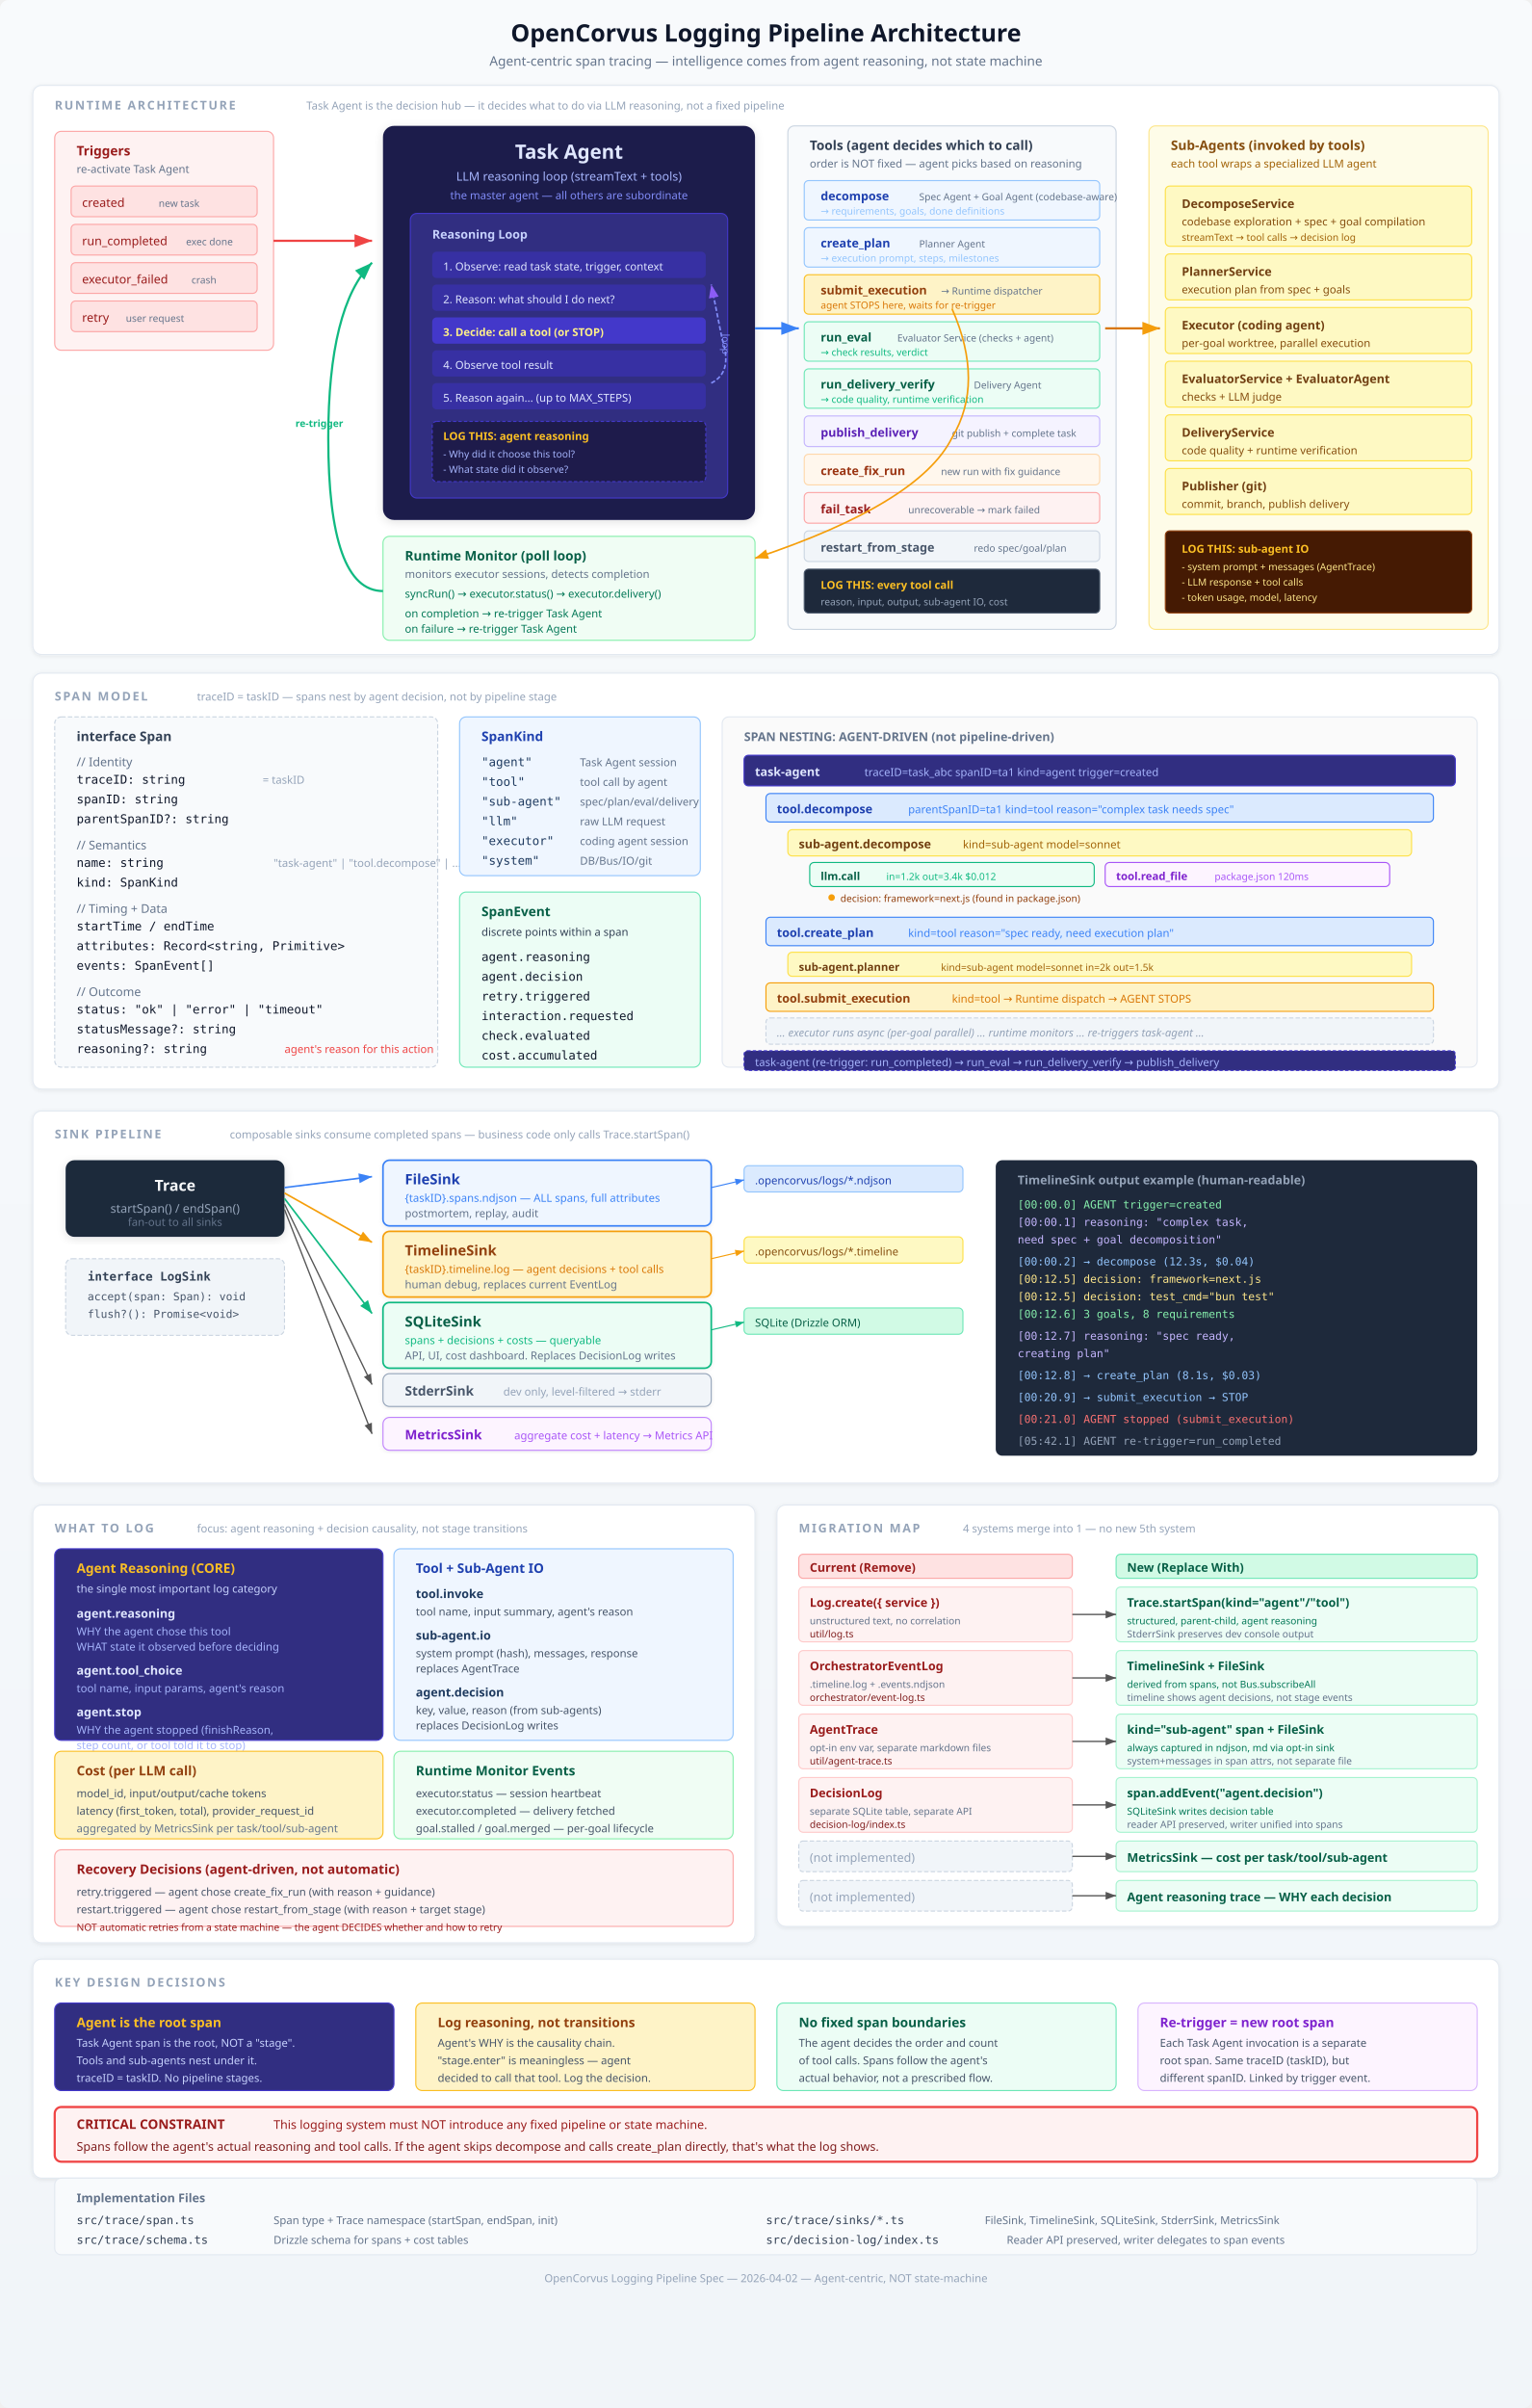
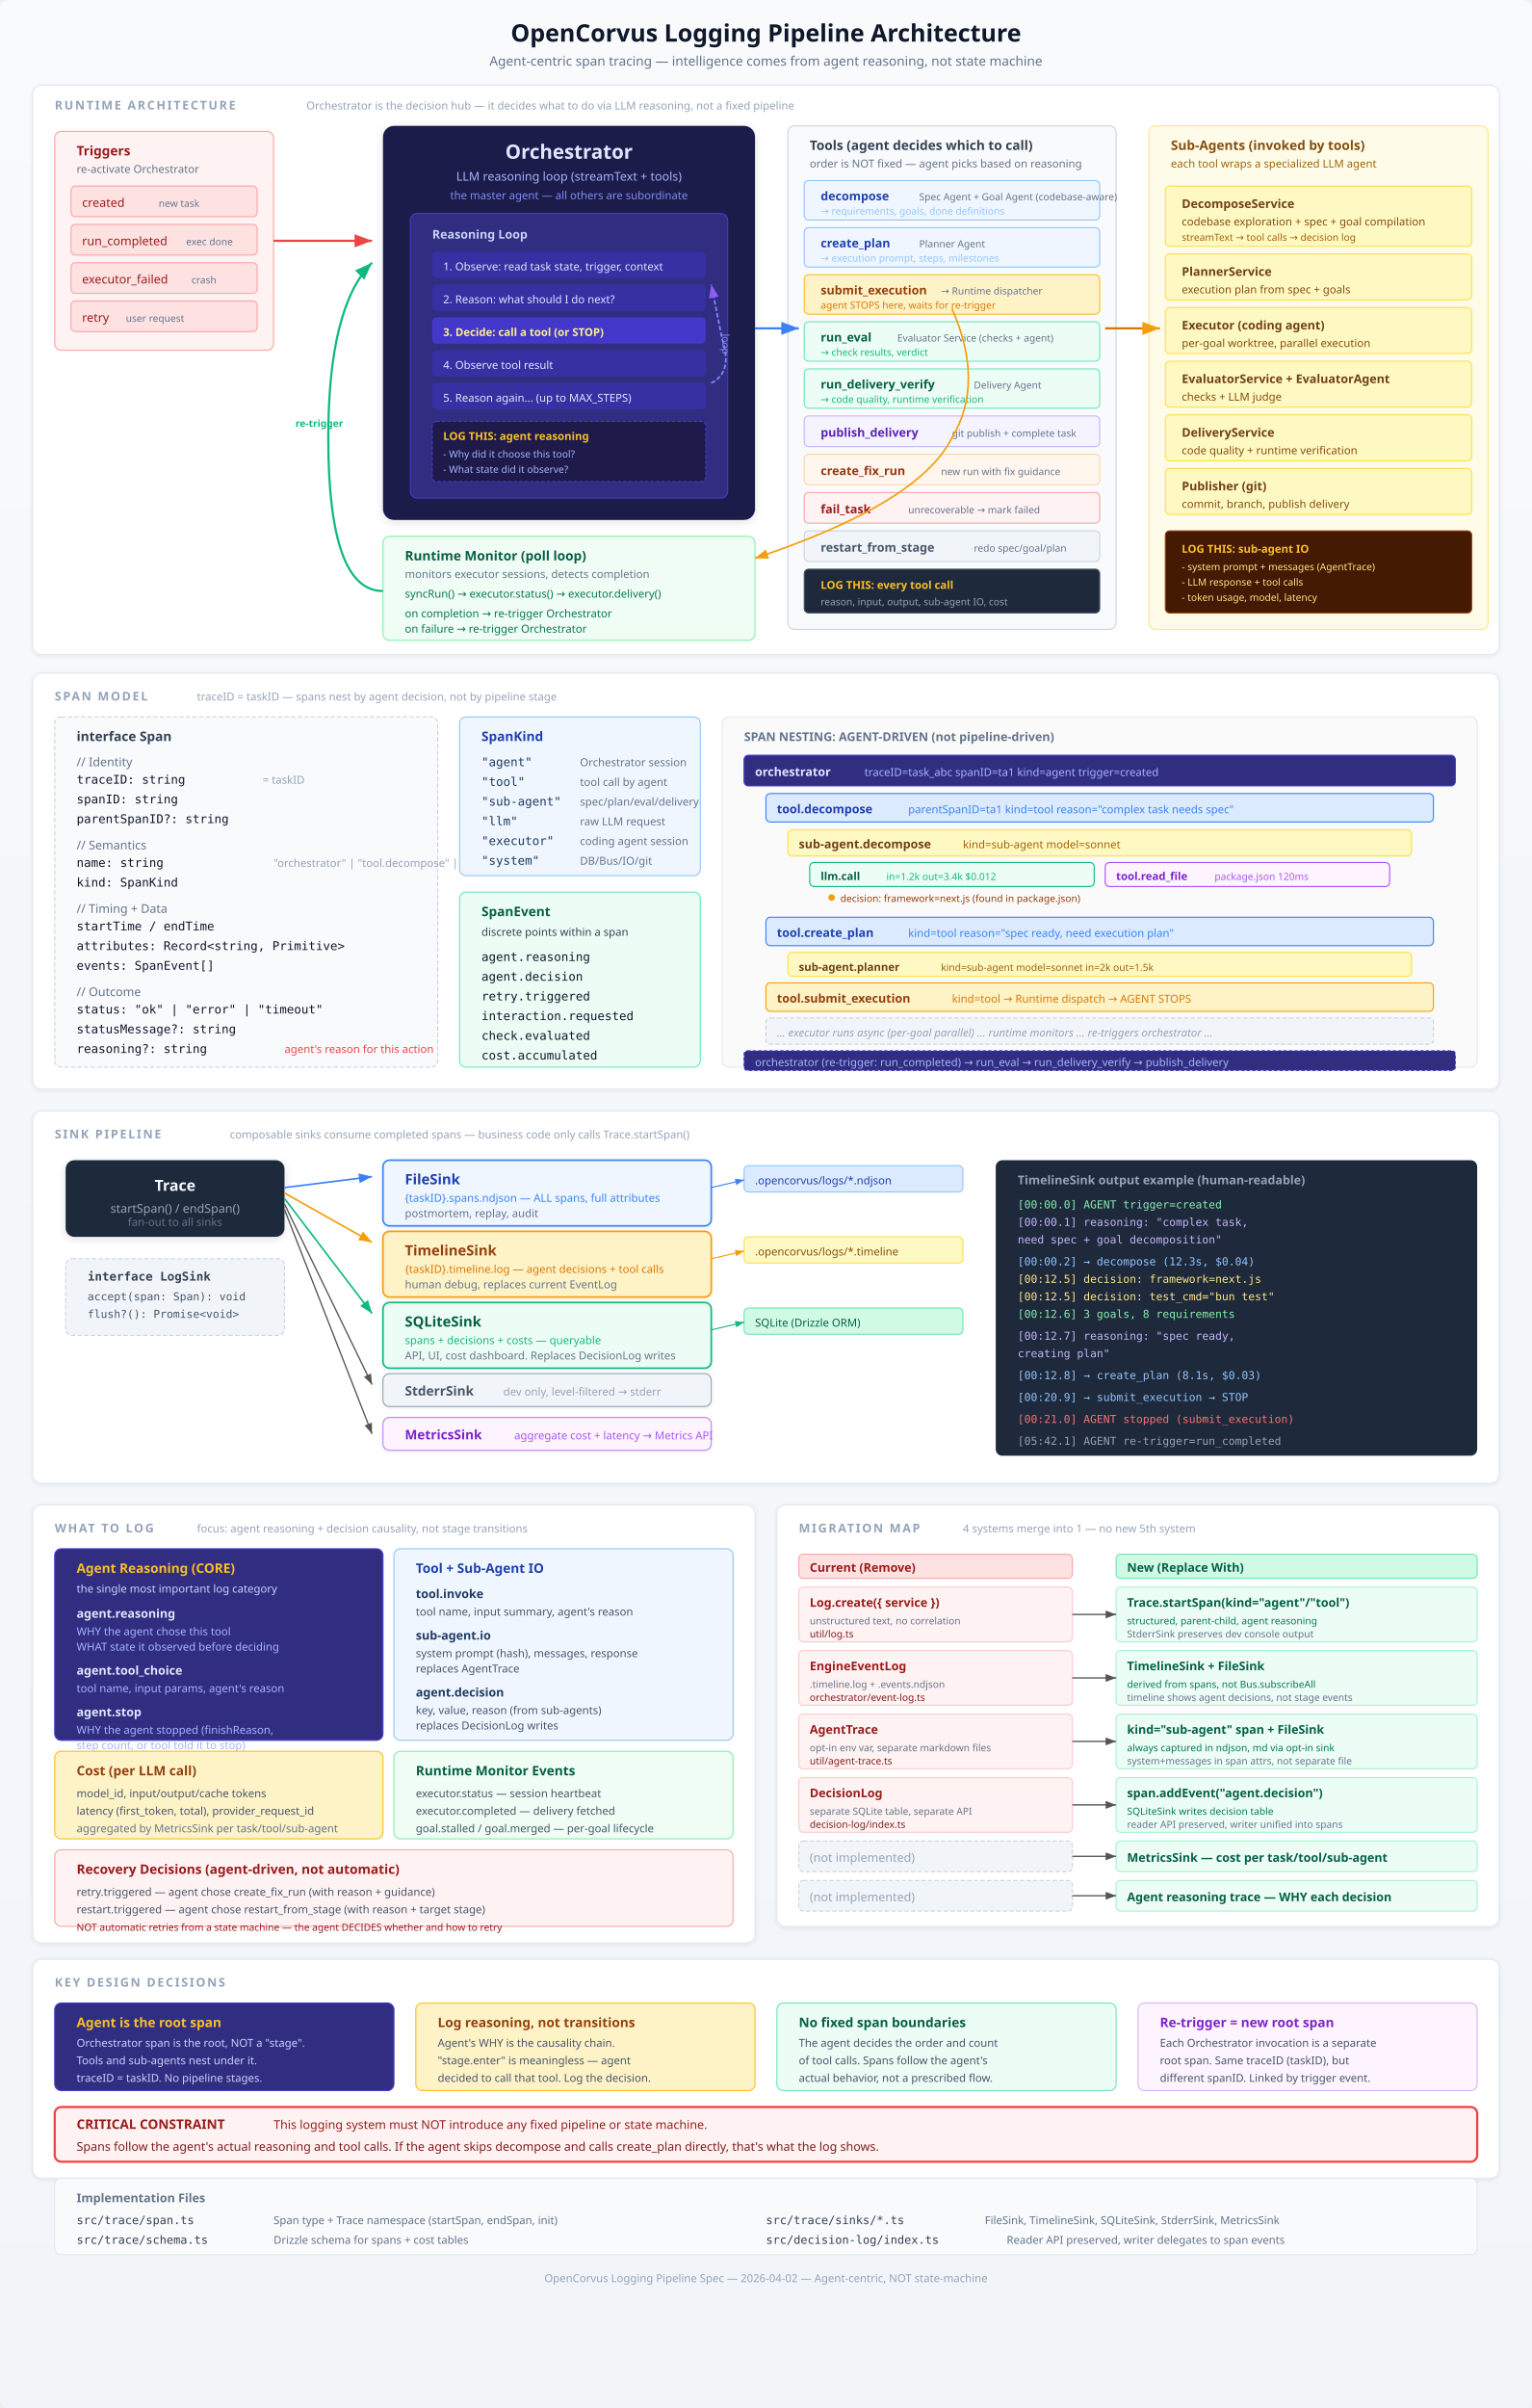
<svg xmlns="http://www.w3.org/2000/svg" viewBox="0 0 1400 2200" font-family="'Segoe UI',system-ui,sans-serif" font-size="13">
  <defs>
    <marker id="a" markerWidth="8" markerHeight="6" refX="8" refY="3" orient="auto">
      <path d="M0,0 L8,3 L0,6Z" fill="#555" />
    </marker>
    <marker id="ab" markerWidth="8" markerHeight="6" refX="8" refY="3" orient="auto">
      <path d="M0,0 L8,3 L0,6Z" fill="#3b82f6" />
    </marker>
    <marker id="ao" markerWidth="8" markerHeight="6" refX="8" refY="3" orient="auto">
      <path d="M0,0 L8,3 L0,6Z" fill="#f59e0b" />
    </marker>
    <marker id="ag" markerWidth="8" markerHeight="6" refX="8" refY="3" orient="auto">
      <path d="M0,0 L8,3 L0,6Z" fill="#10b981" />
    </marker>
    <marker id="ar" markerWidth="8" markerHeight="6" refX="8" refY="3" orient="auto">
      <path d="M0,0 L8,3 L0,6Z" fill="#ef4444" />
    </marker>
    <marker id="ap" markerWidth="8" markerHeight="6" refX="8" refY="3" orient="auto">
      <path d="M0,0 L8,3 L0,6Z" fill="#8b5cf6" />
    </marker>
    <linearGradient id="bg" x1="0" y1="0" x2="0" y2="1">
      <stop offset="0%" stop-color="#f8fafc" />
      <stop offset="100%" stop-color="#f1f5f9" />
    </linearGradient>
    <filter id="sh">
      <feDropShadow dx="0" dy="1" stdDeviation="2" flood-opacity="0.08" />
    </filter>
    <filter id="shl">
      <feDropShadow dx="0" dy="2" stdDeviation="4" flood-opacity="0.12" />
    </filter>
  </defs>
  <rect width="1400" height="2200" fill="url(#bg)" rx="8" />
  <text x="700" y="38" text-anchor="middle" font-size="22" font-weight="700" fill="#0f172a">OpenCorvus Logging Pipeline Architecture</text>
  <text x="700" y="60" text-anchor="middle" font-size="12" fill="#64748b">Agent-centric span tracing — intelligence comes from agent reasoning, not state machine</text>
  <rect x="30" y="78" width="1340" height="520" rx="8" fill="#fff" stroke="#e2e8f0" filter="url(#sh)" />
  <text x="50" y="100" font-size="11" font-weight="600" fill="#94a3b8" letter-spacing="1.5">RUNTIME ARCHITECTURE</text>
-   <text x="280" y="100" font-size="10" fill="#94a3b8">Task Agent is the decision hub — it decides what to do via LLM reasoning, not a fixed pipeline</text>
+   <text x="280" y="100" font-size="10" fill="#94a3b8">Orchestrator is the decision hub — it decides what to do via LLM reasoning, not a fixed pipeline</text>
  <rect x="50" y="120" width="200" height="200" rx="6" fill="#fef2f2" stroke="#fca5a5" />
  <text x="70" y="142" font-size="12" font-weight="700" fill="#991b1b">Triggers</text>
-   <text x="70" y="158" font-size="10" fill="#64748b">re-activate Task Agent</text>
+   <text x="70" y="158" font-size="10" fill="#64748b">re-activate Orchestrator</text>
  <rect x="65" y="170" width="170" height="28" rx="4" fill="#fee2e2" stroke="#fca5a5" />
  <text x="75" y="189" font-size="11" fill="#991b1b">created</text>
  <text x="145" y="189" font-size="9" fill="#64748b">new task</text>
  <rect x="65" y="205" width="170" height="28" rx="4" fill="#fee2e2" stroke="#fca5a5" />
  <text x="75" y="224" font-size="11" fill="#991b1b">run_completed</text>
  <text x="170" y="224" font-size="9" fill="#64748b">exec done</text>
  <rect x="65" y="240" width="170" height="28" rx="4" fill="#fee2e2" stroke="#fca5a5" />
  <text x="75" y="259" font-size="11" fill="#991b1b">executor_failed</text>
  <text x="175" y="259" font-size="9" fill="#64748b">crash</text>
  <rect x="65" y="275" width="170" height="28" rx="4" fill="#fee2e2" stroke="#fca5a5" />
  <text x="75" y="294" font-size="11" fill="#991b1b">retry</text>
  <text x="115" y="294" font-size="9" fill="#64748b">user request</text>
  <line x1="250" y1="220" x2="340" y2="220" stroke="#ef4444" stroke-width="2" marker-end="url(#ar)" />
  <rect x="350" y="115" width="340" height="360" rx="10" fill="#1e1b4b" filter="url(#shl)" />
-   <text x="520" y="145" text-anchor="middle" font-size="18" font-weight="700" fill="#e0e7ff">Task Agent</text>
+   <text x="520" y="145" text-anchor="middle" font-size="18" font-weight="700" fill="#e0e7ff">Orchestrator</text>
  <text x="520" y="165" text-anchor="middle" font-size="11" fill="#a5b4fc">LLM reasoning loop (streamText + tools)</text>
  <text x="520" y="182" text-anchor="middle" font-size="10" fill="#818cf8">the master agent — all others are subordinate</text>
  <rect x="375" y="195" width="290" height="260" rx="6" fill="#312e81" stroke="#4338ca" />
  <text x="395" y="218" font-size="11" font-weight="600" fill="#c7d2fe">Reasoning Loop</text>
  <rect x="395" y="230" width="250" height="24" rx="4" fill="#3730a3" />
  <text x="405" y="247" font-size="10" fill="#e0e7ff">1. Observe: read task state, trigger, context</text>
  <rect x="395" y="260" width="250" height="24" rx="4" fill="#3730a3" />
  <text x="405" y="277" font-size="10" fill="#e0e7ff">2. Reason: what should I do next?</text>
  <rect x="395" y="290" width="250" height="24" rx="4" fill="#4338ca" />
  <text x="405" y="307" font-size="10" fill="#fef08a" font-weight="600">3. Decide: call a tool (or STOP)</text>
  <rect x="395" y="320" width="250" height="24" rx="4" fill="#3730a3" />
  <text x="405" y="337" font-size="10" fill="#e0e7ff">4. Observe tool result</text>
  <rect x="395" y="350" width="250" height="24" rx="4" fill="#3730a3" />
  <text x="405" y="367" font-size="10" fill="#e0e7ff">5. Reason again... (up to MAX_STEPS)</text>
  <path d="M650,350 Q670,340 660,310 Q655,285 650,260" stroke="#818cf8" stroke-width="1.5" fill="none" stroke-dasharray="4,2" marker-end="url(#ap)" />
  <text x="660" y="305" font-size="9" fill="#818cf8" transform="rotate(90,660,305)">loop</text>
  <rect x="395" y="385" width="250" height="55" rx="4" fill="#1e1b4b" stroke="#4338ca" stroke-dasharray="3,2" />
  <text x="405" y="402" font-size="10" fill="#fbbf24" font-weight="600">LOG THIS: agent reasoning</text>
  <text x="405" y="418" font-size="9" fill="#a5b4fc">- Why did it choose this tool?</text>
  <text x="405" y="432" font-size="9" fill="#a5b4fc">- What state did it observe?</text>
  <rect x="720" y="115" width="300" height="460" rx="6" fill="#f8fafc" stroke="#cbd5e1" />
  <text x="740" y="137" font-size="12" font-weight="700" fill="#334155">Tools (agent decides which to call)</text>
  <text x="740" y="153" font-size="10" fill="#64748b">order is NOT fixed — agent picks based on reasoning</text>
  <rect x="735" y="165" width="270" height="36" rx="4" fill="#eff6ff" stroke="#93c5fd" />
  <text x="750" y="183" font-size="11" font-weight="600" fill="#1e40af">decompose</text>
  <text x="840" y="183" font-size="9" fill="#64748b">Spec Agent + Goal Agent (codebase-aware)</text>
  <text x="750" y="196" font-size="9" fill="#93c5fd">→ requirements, goals, done definitions</text>
  <rect x="735" y="208" width="270" height="36" rx="4" fill="#eff6ff" stroke="#93c5fd" />
  <text x="750" y="226" font-size="11" font-weight="600" fill="#1e40af">create_plan</text>
  <text x="840" y="226" font-size="9" fill="#64748b">Planner Agent</text>
  <text x="750" y="239" font-size="9" fill="#93c5fd">→ execution prompt, steps, milestones</text>
  <rect x="735" y="251" width="270" height="36" rx="4" fill="#fef3c7" stroke="#fbbf24" />
  <text x="750" y="269" font-size="11" font-weight="600" fill="#92400e">submit_execution</text>
  <text x="860" y="269" font-size="9" fill="#64748b">→ Runtime dispatcher</text>
  <text x="750" y="282" font-size="9" fill="#d97706">agent STOPS here, waits for re-trigger</text>
  <rect x="735" y="294" width="270" height="36" rx="4" fill="#ecfdf5" stroke="#6ee7b7" />
  <text x="750" y="312" font-size="11" font-weight="600" fill="#065f46">run_eval</text>
  <text x="820" y="312" font-size="9" fill="#64748b">Evaluator Service (checks + agent)</text>
  <text x="750" y="325" font-size="9" fill="#10b981">→ check results, verdict</text>
  <rect x="735" y="337" width="270" height="36" rx="4" fill="#ecfdf5" stroke="#6ee7b7" />
  <text x="750" y="355" font-size="11" font-weight="600" fill="#065f46">run_delivery_verify</text>
  <text x="890" y="355" font-size="9" fill="#64748b">Delivery Agent</text>
  <text x="750" y="368" font-size="9" fill="#10b981">→ code quality, runtime verification</text>
  <rect x="735" y="380" width="270" height="28" rx="4" fill="#f5f3ff" stroke="#c4b5fd" />
  <text x="750" y="399" font-size="11" font-weight="600" fill="#5b21b6">publish_delivery</text>
  <text x="870" y="399" font-size="9" fill="#64748b">git publish + complete task</text>
  <rect x="735" y="415" width="270" height="28" rx="4" fill="#fff7ed" stroke="#fed7aa" />
  <text x="750" y="434" font-size="11" font-weight="600" fill="#9a3412">create_fix_run</text>
  <text x="860" y="434" font-size="9" fill="#64748b">new run with fix guidance</text>
  <rect x="735" y="450" width="270" height="28" rx="4" fill="#fef2f2" stroke="#fca5a5" />
  <text x="750" y="469" font-size="11" font-weight="600" fill="#991b1b">fail_task</text>
  <text x="830" y="469" font-size="9" fill="#64748b">unrecoverable → mark failed</text>
  <rect x="735" y="485" width="270" height="28" rx="4" fill="#f1f5f9" stroke="#cbd5e1" />
  <text x="750" y="504" font-size="11" font-weight="600" fill="#475569">restart_from_stage</text>
  <text x="890" y="504" font-size="9" fill="#64748b">redo spec/goal/plan</text>
  <rect x="735" y="520" width="270" height="40" rx="4" fill="#1e293b" stroke="#475569" />
  <text x="750" y="538" font-size="10" fill="#fbbf24" font-weight="600">LOG THIS: every tool call</text>
  <text x="750" y="553" font-size="9" fill="#94a3b8">reason, input, output, sub-agent IO, cost</text>
  <line x1="690" y1="300" x2="730" y2="300" stroke="#3b82f6" stroke-width="2" marker-end="url(#ab)" />
  <rect x="350" y="490" width="340" height="95" rx="6" fill="#f0fdf4" stroke="#86efac" />
  <text x="370" y="512" font-size="12" font-weight="700" fill="#065f46">Runtime Monitor (poll loop)</text>
  <text x="370" y="528" font-size="10" fill="#64748b">monitors executor sessions, detects completion</text>
  <text x="370" y="546" font-size="10" fill="#047857">syncRun() → executor.status() → executor.delivery()</text>
-   <text x="370" y="564" font-size="10" fill="#047857">on completion → re-trigger Task Agent</text>
-   <text x="370" y="578" font-size="10" fill="#047857">on failure → re-trigger Task Agent</text>
+   <text x="370" y="564" font-size="10" fill="#047857">on completion → re-trigger Orchestrator</text>
+   <text x="370" y="578" font-size="10" fill="#047857">on failure → re-trigger Orchestrator</text>
  <path d="M350,540 Q300,540 300,400 Q300,280 340,240" stroke="#10b981" stroke-width="2" fill="none" marker-end="url(#ag)" />
  <text x="270" y="390" font-size="9" fill="#10b981" font-weight="600">re-trigger</text>
  <path d="M870,282 Q900,350 870,400 Q840,460 690,510" stroke="#f59e0b" stroke-width="1.5" fill="none" marker-end="url(#ao)" />
  <rect x="1050" y="115" width="310" height="460" rx="6" fill="#fefce8" stroke="#fde68a" />
  <text x="1070" y="137" font-size="12" font-weight="700" fill="#854d0e">Sub-Agents (invoked by tools)</text>
  <text x="1070" y="153" font-size="10" fill="#a16207">each tool wraps a specialized LLM agent</text>
  <rect x="1065" y="170" width="280" height="55" rx="4" fill="#fef9c3" stroke="#fde047" />
  <text x="1080" y="190" font-size="11" font-weight="600" fill="#713f12">DecomposeService</text>
  <text x="1080" y="206" font-size="10" fill="#854d0e">codebase exploration + spec + goal compilation</text>
  <text x="1080" y="220" font-size="9" fill="#a16207">streamText → tool calls → decision log</text>
  <rect x="1065" y="232" width="280" height="42" rx="4" fill="#fef9c3" stroke="#fde047" />
  <text x="1080" y="252" font-size="11" font-weight="600" fill="#713f12">PlannerService</text>
  <text x="1080" y="268" font-size="10" fill="#854d0e">execution plan from spec + goals</text>
  <rect x="1065" y="281" width="280" height="42" rx="4" fill="#fef9c3" stroke="#fde047" />
  <text x="1080" y="301" font-size="11" font-weight="600" fill="#713f12">Executor (coding agent)</text>
  <text x="1080" y="317" font-size="10" fill="#854d0e">per-goal worktree, parallel execution</text>
  <rect x="1065" y="330" width="280" height="42" rx="4" fill="#fef9c3" stroke="#fde047" />
  <text x="1080" y="350" font-size="11" font-weight="600" fill="#713f12">EvaluatorService + EvaluatorAgent</text>
  <text x="1080" y="366" font-size="10" fill="#854d0e">checks + LLM judge</text>
  <rect x="1065" y="379" width="280" height="42" rx="4" fill="#fef9c3" stroke="#fde047" />
  <text x="1080" y="399" font-size="11" font-weight="600" fill="#713f12">DeliveryService</text>
  <text x="1080" y="415" font-size="10" fill="#854d0e">code quality + runtime verification</text>
  <rect x="1065" y="428" width="280" height="42" rx="4" fill="#fef9c3" stroke="#fde047" />
  <text x="1080" y="448" font-size="11" font-weight="600" fill="#713f12">Publisher (git)</text>
  <text x="1080" y="464" font-size="10" fill="#854d0e">commit, branch, publish delivery</text>
  <rect x="1065" y="485" width="280" height="75" rx="4" fill="#451a03" stroke="#92400e" />
  <text x="1080" y="505" font-size="10" fill="#fbbf24" font-weight="600">LOG THIS: sub-agent IO</text>
  <text x="1080" y="521" font-size="9" fill="#fde68a">- system prompt + messages (AgentTrace)</text>
  <text x="1080" y="535" font-size="9" fill="#fde68a">- LLM response + tool calls</text>
  <text x="1080" y="549" font-size="9" fill="#fde68a">- token usage, model, latency</text>
  <line x1="1010" y1="300" x2="1060" y2="300" stroke="#d97706" stroke-width="2" marker-end="url(#ao)" />
  <rect x="30" y="615" width="1340" height="380" rx="8" fill="#fff" stroke="#e2e8f0" filter="url(#sh)" />
  <text x="50" y="640" font-size="11" font-weight="600" fill="#94a3b8" letter-spacing="1.5">SPAN MODEL</text>
  <text x="180" y="640" font-size="10" fill="#94a3b8">traceID = taskID — spans nest by agent decision, not by pipeline stage</text>
  <rect x="50" y="655" width="350" height="320" rx="6" fill="#f8fafc" stroke="#cbd5e1" stroke-dasharray="4,2" />
  <text x="70" y="677" font-size="12" font-weight="700" fill="#334155">interface Span</text>
  <text x="70" y="700" font-size="11" fill="#64748b">// Identity</text>
  <text x="70" y="716" font-size="11" fill="#0f172a" font-family="'Cascadia Code',monospace">traceID: string</text>
  <text x="240" y="716" font-size="10" fill="#94a3b8">= taskID</text>
  <text x="70" y="734" font-size="11" fill="#0f172a" font-family="'Cascadia Code',monospace">spanID: string</text>
  <text x="70" y="752" font-size="11" fill="#0f172a" font-family="'Cascadia Code',monospace">parentSpanID?: string</text>
  <text x="70" y="776" font-size="11" fill="#64748b">// Semantics</text>
  <text x="70" y="792" font-size="11" fill="#0f172a" font-family="'Cascadia Code',monospace">name: string</text>
-   <text x="250" y="792" font-size="10" fill="#94a3b8">"task-agent" | "tool.decompose" | ...</text>
+   <text x="250" y="792" font-size="10" fill="#94a3b8">"orchestrator" | "tool.decompose" | ...</text>
  <text x="70" y="810" font-size="11" fill="#0f172a" font-family="'Cascadia Code',monospace">kind: SpanKind</text>
  <text x="70" y="834" font-size="11" fill="#64748b">// Timing + Data</text>
  <text x="70" y="850" font-size="11" fill="#0f172a" font-family="'Cascadia Code',monospace">startTime / endTime</text>
  <text x="70" y="868" font-size="11" fill="#0f172a" font-family="'Cascadia Code',monospace">attributes: Record&lt;string, Primitive&gt;</text>
  <text x="70" y="886" font-size="11" fill="#0f172a" font-family="'Cascadia Code',monospace">events: SpanEvent[]</text>
  <text x="70" y="910" font-size="11" fill="#64748b">// Outcome</text>
  <text x="70" y="926" font-size="11" fill="#0f172a" font-family="'Cascadia Code',monospace">status: "ok" | "error" | "timeout"</text>
  <text x="70" y="944" font-size="11" fill="#0f172a" font-family="'Cascadia Code',monospace">statusMessage?: string</text>
  <text x="70" y="962" font-size="11" fill="#0f172a" font-family="'Cascadia Code',monospace">reasoning?: string</text>
  <text x="260" y="962" font-size="10" fill="#ef4444">agent's reason for this action</text>
  <rect x="420" y="655" width="220" height="145" rx="6" fill="#eff6ff" stroke="#93c5fd" />
  <text x="440" y="677" font-size="12" font-weight="700" fill="#1e40af">SpanKind</text>
  <text x="440" y="700" font-size="11" fill="#1e3a5f" font-family="'Cascadia Code',monospace">"agent"</text>
-   <text x="530" y="700" font-size="10" fill="#64748b">Task Agent session</text>
+   <text x="530" y="700" font-size="10" fill="#64748b">Orchestrator session</text>
  <text x="440" y="718" font-size="11" fill="#1e3a5f" font-family="'Cascadia Code',monospace">"tool"</text>
  <text x="530" y="718" font-size="10" fill="#64748b">tool call by agent</text>
  <text x="440" y="736" font-size="11" fill="#1e3a5f" font-family="'Cascadia Code',monospace">"sub-agent"</text>
  <text x="530" y="736" font-size="10" fill="#64748b">spec/plan/eval/delivery</text>
  <text x="440" y="754" font-size="11" fill="#1e3a5f" font-family="'Cascadia Code',monospace">"llm"</text>
  <text x="530" y="754" font-size="10" fill="#64748b">raw LLM request</text>
  <text x="440" y="772" font-size="11" fill="#1e3a5f" font-family="'Cascadia Code',monospace">"executor"</text>
  <text x="530" y="772" font-size="10" fill="#64748b">coding agent session</text>
  <text x="440" y="790" font-size="11" fill="#1e3a5f" font-family="'Cascadia Code',monospace">"system"</text>
  <text x="530" y="790" font-size="10" fill="#64748b">DB/Bus/IO/git</text>
  <rect x="420" y="815" width="220" height="160" rx="6" fill="#ecfdf5" stroke="#6ee7b7" />
  <text x="440" y="837" font-size="12" font-weight="700" fill="#065f46">SpanEvent</text>
  <text x="440" y="855" font-size="10" fill="#334155">discrete points within a span</text>
  <text x="440" y="878" font-size="11" fill="#0f172a" font-family="'Cascadia Code',monospace">agent.reasoning</text>
  <text x="440" y="896" font-size="11" fill="#0f172a" font-family="'Cascadia Code',monospace">agent.decision</text>
  <text x="440" y="914" font-size="11" fill="#0f172a" font-family="'Cascadia Code',monospace">retry.triggered</text>
  <text x="440" y="932" font-size="11" fill="#0f172a" font-family="'Cascadia Code',monospace">interaction.requested</text>
  <text x="440" y="950" font-size="11" fill="#0f172a" font-family="'Cascadia Code',monospace">check.evaluated</text>
  <text x="440" y="968" font-size="11" fill="#0f172a" font-family="'Cascadia Code',monospace">cost.accumulated</text>
  <rect x="660" y="655" width="690" height="320" rx="6" fill="#fafafa" stroke="#e2e8f0" />
  <text x="680" y="677" font-size="11" font-weight="600" fill="#64748b">SPAN NESTING: AGENT-DRIVEN (not pipeline-driven)</text>
  <rect x="680" y="690" width="650" height="28" rx="4" fill="#312e81" stroke="#4338ca" />
-   <text x="690" y="709" font-size="11" font-weight="600" fill="#e0e7ff">task-agent</text>
+   <text x="690" y="709" font-size="11" font-weight="600" fill="#e0e7ff">orchestrator</text>
  <text x="790" y="709" font-size="10" fill="#a5b4fc">traceID=task_abc spanID=ta1 kind=agent trigger=created</text>
  <rect x="700" y="725" width="610" height="26" rx="4" fill="#dbeafe" stroke="#3b82f6" />
  <text x="710" y="743" font-size="11" font-weight="600" fill="#1e40af">tool.decompose</text>
  <text x="830" y="743" font-size="10" fill="#3b82f6">parentSpanID=ta1 kind=tool reason="complex task needs spec"</text>
  <rect x="720" y="758" width="570" height="24" rx="4" fill="#fef9c3" stroke="#fde047" />
  <text x="730" y="775" font-size="11" font-weight="600" fill="#713f12">sub-agent.decompose</text>
  <text x="880" y="775" font-size="10" fill="#a16207">kind=sub-agent model=sonnet</text>
  <rect x="740" y="788" width="260" height="22" rx="4" fill="#ecfdf5" stroke="#10b981" />
  <text x="750" y="804" font-size="10" font-weight="600" fill="#065f46">llm.call</text>
  <text x="810" y="804" font-size="9" fill="#10b981">in=1.2k out=3.4k $0.012</text>
  <rect x="1010" y="788" width="260" height="22" rx="4" fill="#fdf4ff" stroke="#a855f7" />
  <text x="1020" y="804" font-size="10" font-weight="600" fill="#7e22ce">tool.read_file</text>
  <text x="1110" y="804" font-size="9" fill="#a855f7">package.json 120ms</text>
  <circle cx="760" cy="820" r="3" fill="#f59e0b" />
  <text x="768" y="824" font-size="9" fill="#92400e">decision: framework=next.js (found in package.json)</text>
  <rect x="700" y="838" width="610" height="26" rx="4" fill="#dbeafe" stroke="#3b82f6" />
  <text x="710" y="856" font-size="11" font-weight="600" fill="#1e40af">tool.create_plan</text>
  <text x="830" y="856" font-size="10" fill="#3b82f6">kind=tool reason="spec ready, need execution plan"</text>
  <rect x="720" y="870" width="570" height="22" rx="4" fill="#fef9c3" stroke="#fde047" />
  <text x="730" y="887" font-size="10" font-weight="600" fill="#713f12">sub-agent.planner</text>
  <text x="860" y="887" font-size="9" fill="#a16207">kind=sub-agent model=sonnet in=2k out=1.5k</text>
  <rect x="700" y="898" width="610" height="26" rx="4" fill="#fef3c7" stroke="#f59e0b" />
  <text x="710" y="916" font-size="11" font-weight="600" fill="#92400e">tool.submit_execution</text>
  <text x="870" y="916" font-size="10" fill="#d97706">kind=tool → Runtime dispatch → AGENT STOPS</text>
  <rect x="700" y="930" width="610" height="24" rx="4" fill="#f1f5f9" stroke="#cbd5e1" stroke-dasharray="4,2" />
-   <text x="710" y="947" font-size="10" fill="#94a3b8" font-style="italic">... executor runs async (per-goal parallel) ... runtime monitors ... re-triggers task-agent ...</text>
+   <text x="710" y="947" font-size="10" fill="#94a3b8" font-style="italic">... executor runs async (per-goal parallel) ... runtime monitors ... re-triggers orchestrator ...</text>
  <rect x="680" y="960" width="650" height="18" rx="3" fill="#312e81" stroke="#4338ca" stroke-dasharray="3,2" />
-   <text x="690" y="974" font-size="10" fill="#a5b4fc">task-agent (re-trigger: run_completed) → run_eval → run_delivery_verify → publish_delivery</text>
+   <text x="690" y="974" font-size="10" fill="#a5b4fc">orchestrator (re-trigger: run_completed) → run_eval → run_delivery_verify → publish_delivery</text>
  <rect x="30" y="1015" width="1340" height="340" rx="8" fill="#fff" stroke="#e2e8f0" filter="url(#sh)" />
  <text x="50" y="1040" font-size="11" font-weight="600" fill="#94a3b8" letter-spacing="1.5">SINK PIPELINE</text>
  <text x="210" y="1040" font-size="10" fill="#94a3b8">composable sinks consume completed spans — business code only calls Trace.startSpan()</text>
  <rect x="60" y="1060" width="200" height="70" rx="8" fill="#1e293b" filter="url(#shl)" />
  <text x="160" y="1088" text-anchor="middle" font-size="14" font-weight="700" fill="#f8fafc">Trace</text>
  <text x="160" y="1108" text-anchor="middle" font-size="11" fill="#94a3b8">startSpan() / endSpan()</text>
  <text x="160" y="1120" text-anchor="middle" font-size="10" fill="#64748b">fan-out to all sinks</text>
  <rect x="60" y="1150" width="200" height="70" rx="6" fill="#f1f5f9" stroke="#cbd5e1" stroke-dasharray="4,2" />
  <text x="80" y="1170" font-size="11" font-weight="700" fill="#334155" font-family="'Cascadia Code',monospace">interface LogSink</text>
  <text x="80" y="1188" font-size="10" fill="#475569" font-family="'Cascadia Code',monospace">accept(span: Span): void</text>
  <text x="80" y="1204" font-size="10" fill="#475569" font-family="'Cascadia Code',monospace">flush?(): Promise&lt;void&gt;</text>
  <line x1="260" y1="1085" x2="340" y2="1075" stroke="#3b82f6" stroke-width="1.5" marker-end="url(#ab)" />
  <line x1="260" y1="1090" x2="340" y2="1135" stroke="#f59e0b" stroke-width="1.5" marker-end="url(#ao)" />
  <line x1="260" y1="1095" x2="340" y2="1200" stroke="#10b981" stroke-width="1.5" marker-end="url(#ag)" />
  <line x1="260" y1="1100" x2="340" y2="1265" stroke="#555" stroke-width="1.2" marker-end="url(#a)" />
  <line x1="260" y1="1105" x2="340" y2="1310" stroke="#555" stroke-width="1.2" marker-end="url(#a)" />
  <rect x="350" y="1060" width="300" height="60" rx="6" fill="#eff6ff" stroke="#3b82f6" stroke-width="1.5" filter="url(#sh)" />
  <text x="370" y="1082" font-size="13" font-weight="700" fill="#1e40af">FileSink</text>
  <text x="370" y="1098" font-size="10" fill="#3b82f6">{taskID}.spans.ndjson — ALL spans, full attributes</text>
  <text x="370" y="1112" font-size="10" fill="#64748b">postmortem, replay, audit</text>
  <rect x="680" y="1065" width="200" height="24" rx="4" fill="#dbeafe" stroke="#93c5fd" />
  <text x="690" y="1082" font-size="10" fill="#1e40af">.opencorvus/logs/*.ndjson</text>
  <line x1="650" y1="1085" x2="680" y2="1078" stroke="#3b82f6" stroke-width="1" marker-end="url(#ab)" />
  <rect x="350" y="1125" width="300" height="60" rx="6" fill="#fef3c7" stroke="#f59e0b" stroke-width="1.5" filter="url(#sh)" />
  <text x="370" y="1147" font-size="13" font-weight="700" fill="#92400e">TimelineSink</text>
  <text x="370" y="1163" font-size="10" fill="#d97706">{taskID}.timeline.log — agent decisions + tool calls</text>
  <text x="370" y="1177" font-size="10" fill="#64748b">human debug, replaces current EventLog</text>
  <rect x="680" y="1130" width="200" height="24" rx="4" fill="#fef9c3" stroke="#fde047" />
  <text x="690" y="1147" font-size="10" fill="#854d0e">.opencorvus/logs/*.timeline</text>
  <line x1="650" y1="1150" x2="680" y2="1143" stroke="#f59e0b" stroke-width="1" marker-end="url(#ao)" />
  <rect x="350" y="1190" width="300" height="60" rx="6" fill="#ecfdf5" stroke="#10b981" stroke-width="1.5" filter="url(#sh)" />
  <text x="370" y="1212" font-size="13" font-weight="700" fill="#065f46">SQLiteSink</text>
  <text x="370" y="1228" font-size="10" fill="#10b981">spans + decisions + costs — queryable</text>
  <text x="370" y="1242" font-size="10" fill="#64748b">API, UI, cost dashboard. Replaces DecisionLog writes</text>
  <rect x="680" y="1195" width="200" height="24" rx="4" fill="#d1fae5" stroke="#6ee7b7" />
  <text x="690" y="1212" font-size="10" fill="#065f46">SQLite (Drizzle ORM)</text>
  <line x1="650" y1="1215" x2="680" y2="1208" stroke="#10b981" stroke-width="1" marker-end="url(#ag)" />
  <rect x="350" y="1255" width="300" height="30" rx="6" fill="#f1f5f9" stroke="#94a3b8" filter="url(#sh)" />
  <text x="370" y="1275" font-size="12" font-weight="600" fill="#475569">StderrSink</text>
  <text x="460" y="1275" font-size="10" fill="#94a3b8">dev only, level-filtered → stderr</text>
  <rect x="350" y="1295" width="300" height="30" rx="6" fill="#fdf4ff" stroke="#c084fc" filter="url(#sh)" />
  <text x="370" y="1315" font-size="12" font-weight="600" fill="#7e22ce">MetricsSink</text>
  <text x="470" y="1315" font-size="10" fill="#a855f7">aggregate cost + latency → Metrics API</text>
  <rect x="910" y="1060" width="440" height="270" rx="6" fill="#1e293b" />
  <text x="930" y="1082" font-size="11" font-weight="600" fill="#94a3b8">TimelineSink output example (human-readable)</text>
  <text x="930" y="1104" font-size="10" fill="#86efac" font-family="'Cascadia Code',monospace">[00:00.0] AGENT trigger=created</text>
  <text x="930" y="1120" font-size="10" fill="#c4b5fd" font-family="'Cascadia Code',monospace">[00:00.1]   reasoning: "complex task,</text>
  <text x="930" y="1136" font-size="10" fill="#c4b5fd" font-family="'Cascadia Code',monospace">            need spec + goal decomposition"</text>
  <text x="930" y="1156" font-size="10" fill="#93c5fd" font-family="'Cascadia Code',monospace">[00:00.2]   → decompose (12.3s, $0.04)</text>
  <text x="930" y="1172" font-size="10" fill="#fde68a" font-family="'Cascadia Code',monospace">[00:12.5]     decision: framework=next.js</text>
  <text x="930" y="1188" font-size="10" fill="#fde68a" font-family="'Cascadia Code',monospace">[00:12.5]     decision: test_cmd="bun test"</text>
  <text x="930" y="1204" font-size="10" fill="#86efac" font-family="'Cascadia Code',monospace">[00:12.6]     3 goals, 8 requirements</text>
  <text x="930" y="1224" font-size="10" fill="#c4b5fd" font-family="'Cascadia Code',monospace">[00:12.7]   reasoning: "spec ready,</text>
  <text x="930" y="1240" font-size="10" fill="#c4b5fd" font-family="'Cascadia Code',monospace">            creating plan"</text>
  <text x="930" y="1260" font-size="10" fill="#93c5fd" font-family="'Cascadia Code',monospace">[00:12.8]   → create_plan (8.1s, $0.03)</text>
  <text x="930" y="1280" font-size="10" fill="#93c5fd" font-family="'Cascadia Code',monospace">[00:20.9]   → submit_execution → STOP</text>
  <text x="930" y="1300" font-size="10" fill="#f87171" font-family="'Cascadia Code',monospace">[00:21.0] AGENT stopped (submit_execution)</text>
  <text x="930" y="1320" font-size="10" fill="#94a3b8" font-family="'Cascadia Code',monospace">[05:42.1] AGENT re-trigger=run_completed</text>
  <rect x="30" y="1375" width="660" height="400" rx="8" fill="#fff" stroke="#e2e8f0" filter="url(#sh)" />
  <text x="50" y="1400" font-size="11" font-weight="600" fill="#94a3b8" letter-spacing="1.5">WHAT TO LOG</text>
  <text x="180" y="1400" font-size="10" fill="#94a3b8">focus: agent reasoning + decision causality, not stage transitions</text>
  <rect x="50" y="1415" width="300" height="175" rx="6" fill="#312e81" stroke="#4338ca" />
  <text x="70" y="1437" font-size="12" font-weight="700" fill="#fbbf24">Agent Reasoning (CORE)</text>
  <text x="70" y="1455" font-size="10" fill="#c7d2fe">the single most important log category</text>
  <text x="70" y="1478" font-size="11" font-weight="600" fill="#e0e7ff">agent.reasoning</text>
  <text x="70" y="1494" font-size="10" fill="#a5b4fc">WHY the agent chose this tool</text>
  <text x="70" y="1508" font-size="10" fill="#a5b4fc">WHAT state it observed before deciding</text>
  <text x="70" y="1530" font-size="11" font-weight="600" fill="#e0e7ff">agent.tool_choice</text>
  <text x="70" y="1546" font-size="10" fill="#a5b4fc">tool name, input params, agent's reason</text>
  <text x="70" y="1568" font-size="11" font-weight="600" fill="#e0e7ff">agent.stop</text>
  <text x="70" y="1584" font-size="10" fill="#a5b4fc">WHY the agent stopped (finishReason,</text>
  <text x="70" y="1598" font-size="10" fill="#a5b4fc">step count, or tool told it to stop)</text>
  <rect x="360" y="1415" width="310" height="175" rx="6" fill="#eff6ff" stroke="#93c5fd" />
  <text x="380" y="1437" font-size="12" font-weight="700" fill="#1e40af">Tool + Sub-Agent IO</text>
  <text x="380" y="1460" font-size="11" font-weight="600" fill="#1e3a5f">tool.invoke</text>
  <text x="380" y="1476" font-size="10" fill="#475569">tool name, input summary, agent's reason</text>
  <text x="380" y="1498" font-size="11" font-weight="600" fill="#1e3a5f">sub-agent.io</text>
  <text x="380" y="1514" font-size="10" fill="#475569">system prompt (hash), messages, response</text>
  <text x="380" y="1528" font-size="10" fill="#475569">replaces AgentTrace</text>
  <text x="380" y="1550" font-size="11" font-weight="600" fill="#1e3a5f">agent.decision</text>
  <text x="380" y="1566" font-size="10" fill="#475569">key, value, reason (from sub-agents)</text>
  <text x="380" y="1580" font-size="10" fill="#475569">replaces DecisionLog writes</text>
  <rect x="50" y="1600" width="300" height="80" rx="6" fill="#fef3c7" stroke="#fbbf24" />
  <text x="70" y="1622" font-size="12" font-weight="700" fill="#92400e">Cost (per LLM call)</text>
  <text x="70" y="1642" font-size="10" fill="#475569">model_id, input/output/cache tokens</text>
  <text x="70" y="1658" font-size="10" fill="#475569">latency (first_token, total), provider_request_id</text>
  <text x="70" y="1674" font-size="10" fill="#64748b">aggregated by MetricsSink per task/tool/sub-agent</text>
  <rect x="50" y="1690" width="620" height="70" rx="6" fill="#fef2f2" stroke="#fca5a5" />
  <text x="70" y="1712" font-size="12" font-weight="700" fill="#991b1b">Recovery Decisions (agent-driven, not automatic)</text>
  <text x="70" y="1732" font-size="10" fill="#475569">retry.triggered — agent chose create_fix_run (with reason + guidance)</text>
  <text x="70" y="1748" font-size="10" fill="#475569">restart.triggered — agent chose restart_from_stage (with reason + target stage)</text>
  <text x="70" y="1764" font-size="9" fill="#991b1b">NOT automatic retries from a state machine — the agent DECIDES whether and how to retry</text>
  <rect x="360" y="1600" width="310" height="80" rx="6" fill="#f0fdf4" stroke="#86efac" />
  <text x="380" y="1622" font-size="12" font-weight="700" fill="#065f46">Runtime Monitor Events</text>
  <text x="380" y="1642" font-size="10" fill="#475569">executor.status — session heartbeat</text>
  <text x="380" y="1658" font-size="10" fill="#475569">executor.completed — delivery fetched</text>
  <text x="380" y="1674" font-size="10" fill="#475569">goal.stalled / goal.merged — per-goal lifecycle</text>
  <rect x="710" y="1375" width="660" height="385" rx="8" fill="#fff" stroke="#e2e8f0" filter="url(#sh)" />
  <text x="730" y="1400" font-size="11" font-weight="600" fill="#94a3b8" letter-spacing="1.5">MIGRATION MAP</text>
  <text x="880" y="1400" font-size="10" fill="#94a3b8">4 systems merge into 1 — no new 5th system</text>
  <g transform="translate(730, 1420)">
    <rect x="0" y="0" width="250" height="22" rx="4" fill="#fee2e2" stroke="#fca5a5" />
    <text x="10" y="16" font-size="11" font-weight="700" fill="#991b1b">Current (Remove)</text>
    <rect x="290" y="0" width="330" height="22" rx="4" fill="#d1fae5" stroke="#6ee7b7" />
    <text x="300" y="16" font-size="11" font-weight="700" fill="#065f46">New (Replace With)</text>
    <rect x="0" y="30" width="250" height="50" rx="4" fill="#fef2f2" stroke="#fecaca" />
    <text x="10" y="48" font-size="11" font-weight="600" fill="#991b1b">Log.create({ service })</text>
    <text x="10" y="64" font-size="9" fill="#64748b">unstructured text, no correlation</text>
    <text x="10" y="76" font-size="9" fill="#7f1d1d">util/log.ts</text>
    <rect x="290" y="30" width="330" height="50" rx="4" fill="#ecfdf5" stroke="#a7f3d0" />
    <text x="300" y="48" font-size="11" font-weight="600" fill="#065f46">Trace.startSpan(kind="agent"/"tool")</text>
    <text x="300" y="64" font-size="9" fill="#047857">structured, parent-child, agent reasoning</text>
    <text x="300" y="76" font-size="9" fill="#64748b">StderrSink preserves dev console output</text>
    <line x1="250" y1="55" x2="290" y2="55" stroke="#555" stroke-width="1.2" marker-end="url(#a)" />
    <rect x="0" y="88" width="250" height="50" rx="4" fill="#fef2f2" stroke="#fecaca" />
-     <text x="10" y="106" font-size="11" font-weight="600" fill="#991b1b">OrchestratorEventLog</text>
+     <text x="10" y="106" font-size="11" font-weight="600" fill="#991b1b">EngineEventLog</text>
    <text x="10" y="122" font-size="9" fill="#64748b">.timeline.log + .events.ndjson</text>
    <text x="10" y="134" font-size="9" fill="#7f1d1d">orchestrator/event-log.ts</text>
    <rect x="290" y="88" width="330" height="50" rx="4" fill="#ecfdf5" stroke="#a7f3d0" />
    <text x="300" y="106" font-size="11" font-weight="600" fill="#065f46">TimelineSink + FileSink</text>
    <text x="300" y="122" font-size="9" fill="#047857">derived from spans, not Bus.subscribeAll</text>
    <text x="300" y="134" font-size="9" fill="#64748b">timeline shows agent decisions, not stage events</text>
    <line x1="250" y1="113" x2="290" y2="113" stroke="#555" stroke-width="1.2" marker-end="url(#a)" />
    <rect x="0" y="146" width="250" height="50" rx="4" fill="#fef2f2" stroke="#fecaca" />
    <text x="10" y="164" font-size="11" font-weight="600" fill="#991b1b">AgentTrace</text>
    <text x="10" y="180" font-size="9" fill="#64748b">opt-in env var, separate markdown files</text>
    <text x="10" y="192" font-size="9" fill="#7f1d1d">util/agent-trace.ts</text>
    <rect x="290" y="146" width="330" height="50" rx="4" fill="#ecfdf5" stroke="#a7f3d0" />
    <text x="300" y="164" font-size="11" font-weight="600" fill="#065f46">kind="sub-agent" span + FileSink</text>
    <text x="300" y="180" font-size="9" fill="#047857">always captured in ndjson, md via opt-in sink</text>
    <text x="300" y="192" font-size="9" fill="#64748b">system+messages in span attrs, not separate file</text>
    <line x1="250" y1="171" x2="290" y2="171" stroke="#555" stroke-width="1.2" marker-end="url(#a)" />
    <rect x="0" y="204" width="250" height="50" rx="4" fill="#fef2f2" stroke="#fecaca" />
    <text x="10" y="222" font-size="11" font-weight="600" fill="#991b1b">DecisionLog</text>
    <text x="10" y="238" font-size="9" fill="#64748b">separate SQLite table, separate API</text>
    <text x="10" y="250" font-size="9" fill="#7f1d1d">decision-log/index.ts</text>
    <rect x="290" y="204" width="330" height="50" rx="4" fill="#ecfdf5" stroke="#a7f3d0" />
    <text x="300" y="222" font-size="11" font-weight="600" fill="#065f46">span.addEvent("agent.decision")</text>
    <text x="300" y="238" font-size="9" fill="#047857">SQLiteSink writes decision table</text>
    <text x="300" y="250" font-size="9" fill="#64748b">reader API preserved, writer unified into spans</text>
    <line x1="250" y1="229" x2="290" y2="229" stroke="#555" stroke-width="1.2" marker-end="url(#a)" />
    <rect x="0" y="262" width="250" height="28" rx="4" fill="#f1f5f9" stroke="#cbd5e1" stroke-dasharray="4,2" />
    <text x="10" y="281" font-size="11" fill="#94a3b8">(not implemented)</text>
    <rect x="290" y="262" width="330" height="28" rx="4" fill="#ecfdf5" stroke="#a7f3d0" />
    <text x="300" y="281" font-size="11" font-weight="600" fill="#065f46">MetricsSink — cost per task/tool/sub-agent</text>
    <line x1="250" y1="276" x2="290" y2="276" stroke="#555" stroke-width="1.2" marker-end="url(#a)" />
    <rect x="0" y="298" width="250" height="28" rx="4" fill="#f1f5f9" stroke="#cbd5e1" stroke-dasharray="4,2" />
    <text x="10" y="317" font-size="11" fill="#94a3b8">(not implemented)</text>
    <rect x="290" y="298" width="330" height="28" rx="4" fill="#ecfdf5" stroke="#a7f3d0" />
    <text x="300" y="317" font-size="11" font-weight="600" fill="#065f46">Agent reasoning trace — WHY each decision</text>
    <line x1="250" y1="312" x2="290" y2="312" stroke="#555" stroke-width="1.2" marker-end="url(#a)" />
  </g>
  <rect x="30" y="1790" width="1340" height="200" rx="8" fill="#fff" stroke="#e2e8f0" filter="url(#sh)" />
  <text x="50" y="1815" font-size="11" font-weight="600" fill="#94a3b8" letter-spacing="1.5">KEY DESIGN DECISIONS</text>
  <rect x="50" y="1830" width="310" height="80" rx="6" fill="#312e81" stroke="#4338ca" />
  <text x="70" y="1852" font-size="12" font-weight="700" fill="#fbbf24">Agent is the root span</text>
-   <text x="70" y="1870" font-size="10" fill="#c7d2fe">Task Agent span is the root, NOT a "stage".</text>
+   <text x="70" y="1870" font-size="10" fill="#c7d2fe">Orchestrator span is the root, NOT a "stage".</text>
  <text x="70" y="1886" font-size="10" fill="#c7d2fe">Tools and sub-agents nest under it.</text>
  <text x="70" y="1902" font-size="10" fill="#c7d2fe">traceID = taskID. No pipeline stages.</text>
  <rect x="380" y="1830" width="310" height="80" rx="6" fill="#fef3c7" stroke="#fbbf24" />
  <text x="400" y="1852" font-size="12" font-weight="700" fill="#92400e">Log reasoning, not transitions</text>
  <text x="400" y="1870" font-size="10" fill="#475569">Agent's WHY is the causality chain.</text>
  <text x="400" y="1886" font-size="10" fill="#475569">"stage.enter" is meaningless — agent</text>
  <text x="400" y="1902" font-size="10" fill="#475569">decided to call that tool. Log the decision.</text>
  <rect x="710" y="1830" width="310" height="80" rx="6" fill="#ecfdf5" stroke="#6ee7b7" />
  <text x="730" y="1852" font-size="12" font-weight="700" fill="#065f46">No fixed span boundaries</text>
  <text x="730" y="1870" font-size="10" fill="#475569">The agent decides the order and count</text>
  <text x="730" y="1886" font-size="10" fill="#475569">of tool calls. Spans follow the agent's</text>
  <text x="730" y="1902" font-size="10" fill="#475569">actual behavior, not a prescribed flow.</text>
  <rect x="1040" y="1830" width="310" height="80" rx="6" fill="#fdf4ff" stroke="#d8b4fe" />
  <text x="1060" y="1852" font-size="12" font-weight="700" fill="#7e22ce">Re-trigger = new root span</text>
-   <text x="1060" y="1870" font-size="10" fill="#475569">Each Task Agent invocation is a separate</text>
+   <text x="1060" y="1870" font-size="10" fill="#475569">Each Orchestrator invocation is a separate</text>
  <text x="1060" y="1886" font-size="10" fill="#475569">root span. Same traceID (taskID), but</text>
  <text x="1060" y="1902" font-size="10" fill="#475569">different spanID. Linked by trigger event.</text>
  <rect x="50" y="1925" width="1300" height="50" rx="6" fill="#fef2f2" stroke="#ef4444" stroke-width="2" />
  <text x="70" y="1945" font-size="12" font-weight="700" fill="#991b1b">CRITICAL CONSTRAINT</text>
  <text x="250" y="1945" font-size="11" fill="#991b1b">This logging system must NOT introduce any fixed pipeline or state machine.</text>
  <text x="70" y="1965" font-size="11" fill="#7f1d1d">Spans follow the agent's actual reasoning and tool calls. If the agent skips decompose and calls create_plan directly, that's what the log shows.</text>
  <rect x="50" y="1990" width="1300" height="70" rx="6" fill="#f8fafc" stroke="#e2e8f0" />
  <text x="70" y="2012" font-size="11" font-weight="600" fill="#64748b">Implementation Files</text>
  <text x="70" y="2032" font-size="10.5" fill="#334155" font-family="'Cascadia Code',monospace">src/trace/span.ts</text>
  <text x="250" y="2032" font-size="10" fill="#64748b">Span type + Trace namespace (startSpan, endSpan, init)</text>
  <text x="700" y="2032" font-size="10.5" fill="#334155" font-family="'Cascadia Code',monospace">src/trace/sinks/*.ts</text>
  <text x="900" y="2032" font-size="10" fill="#64748b">FileSink, TimelineSink, SQLiteSink, StderrSink, MetricsSink</text>
  <text x="70" y="2050" font-size="10.5" fill="#334155" font-family="'Cascadia Code',monospace">src/trace/schema.ts</text>
  <text x="250" y="2050" font-size="10" fill="#64748b">Drizzle schema for spans + cost tables</text>
  <text x="700" y="2050" font-size="10.5" fill="#334155" font-family="'Cascadia Code',monospace">src/decision-log/index.ts</text>
  <text x="920" y="2050" font-size="10" fill="#64748b">Reader API preserved, writer delegates to span events</text>
  <text x="700" y="2085" text-anchor="middle" font-size="10" fill="#94a3b8">OpenCorvus Logging Pipeline Spec — 2026-04-02 — Agent-centric, NOT state-machine</text>
</svg>
